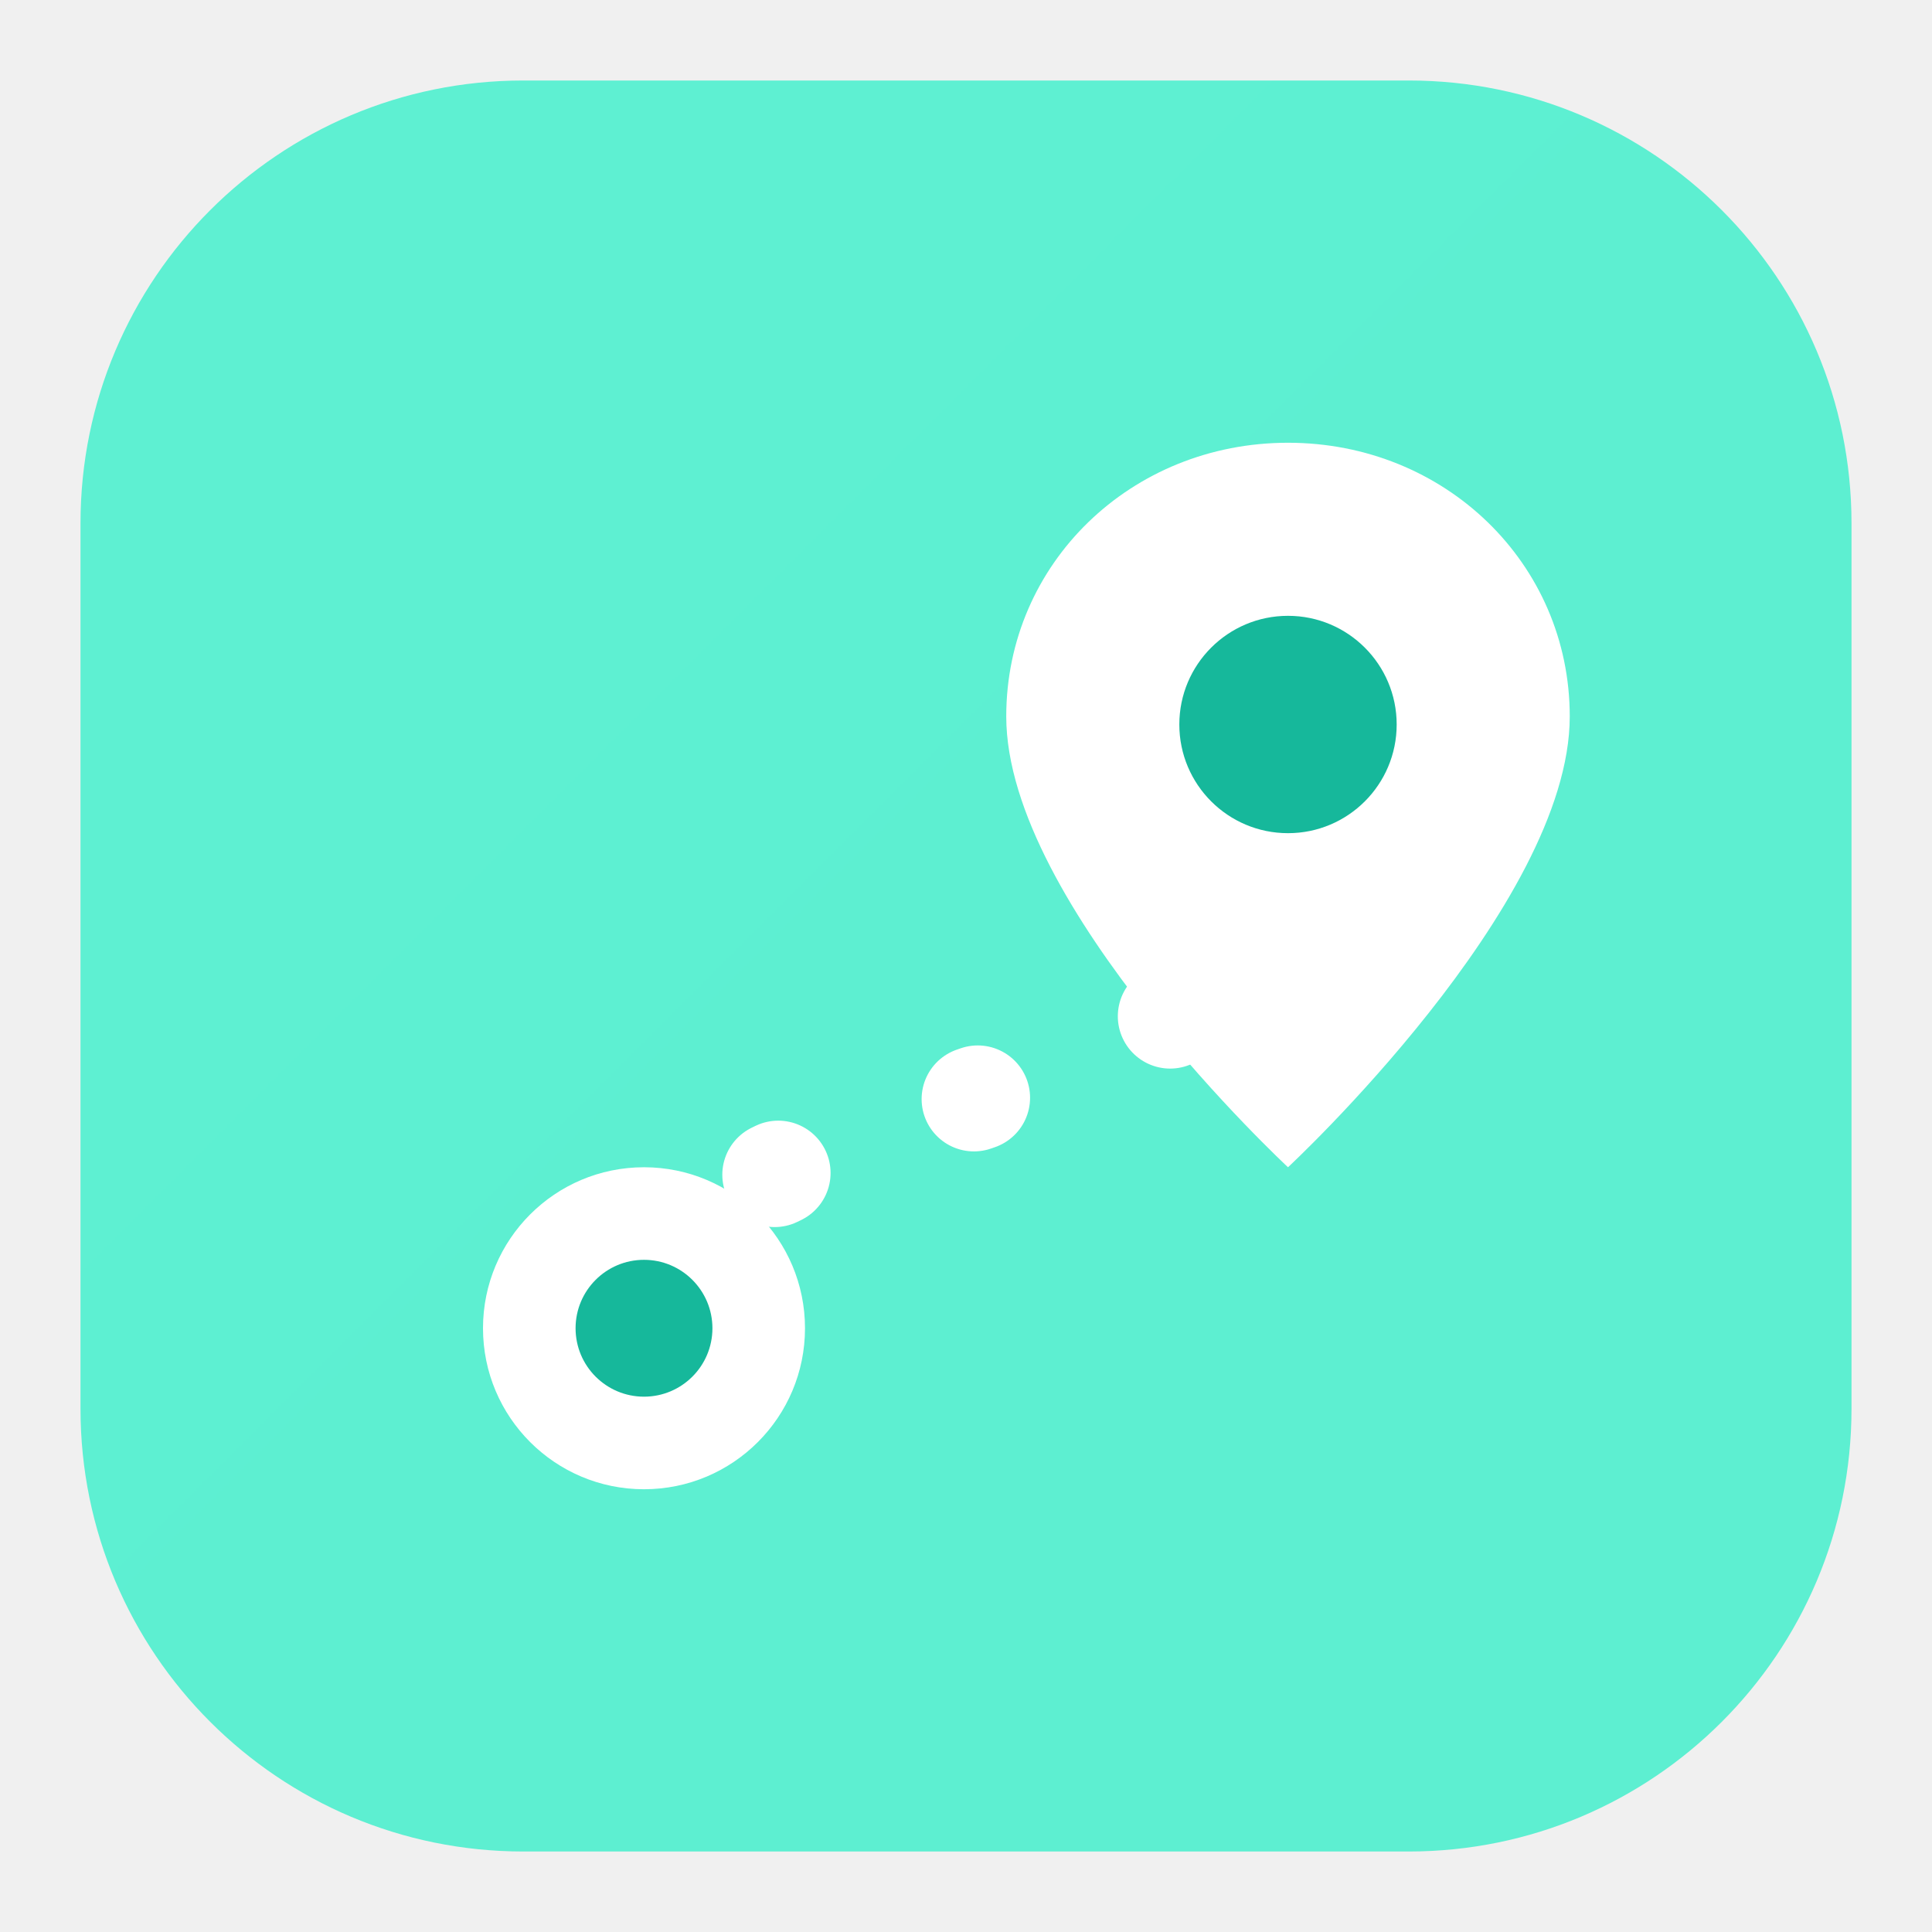
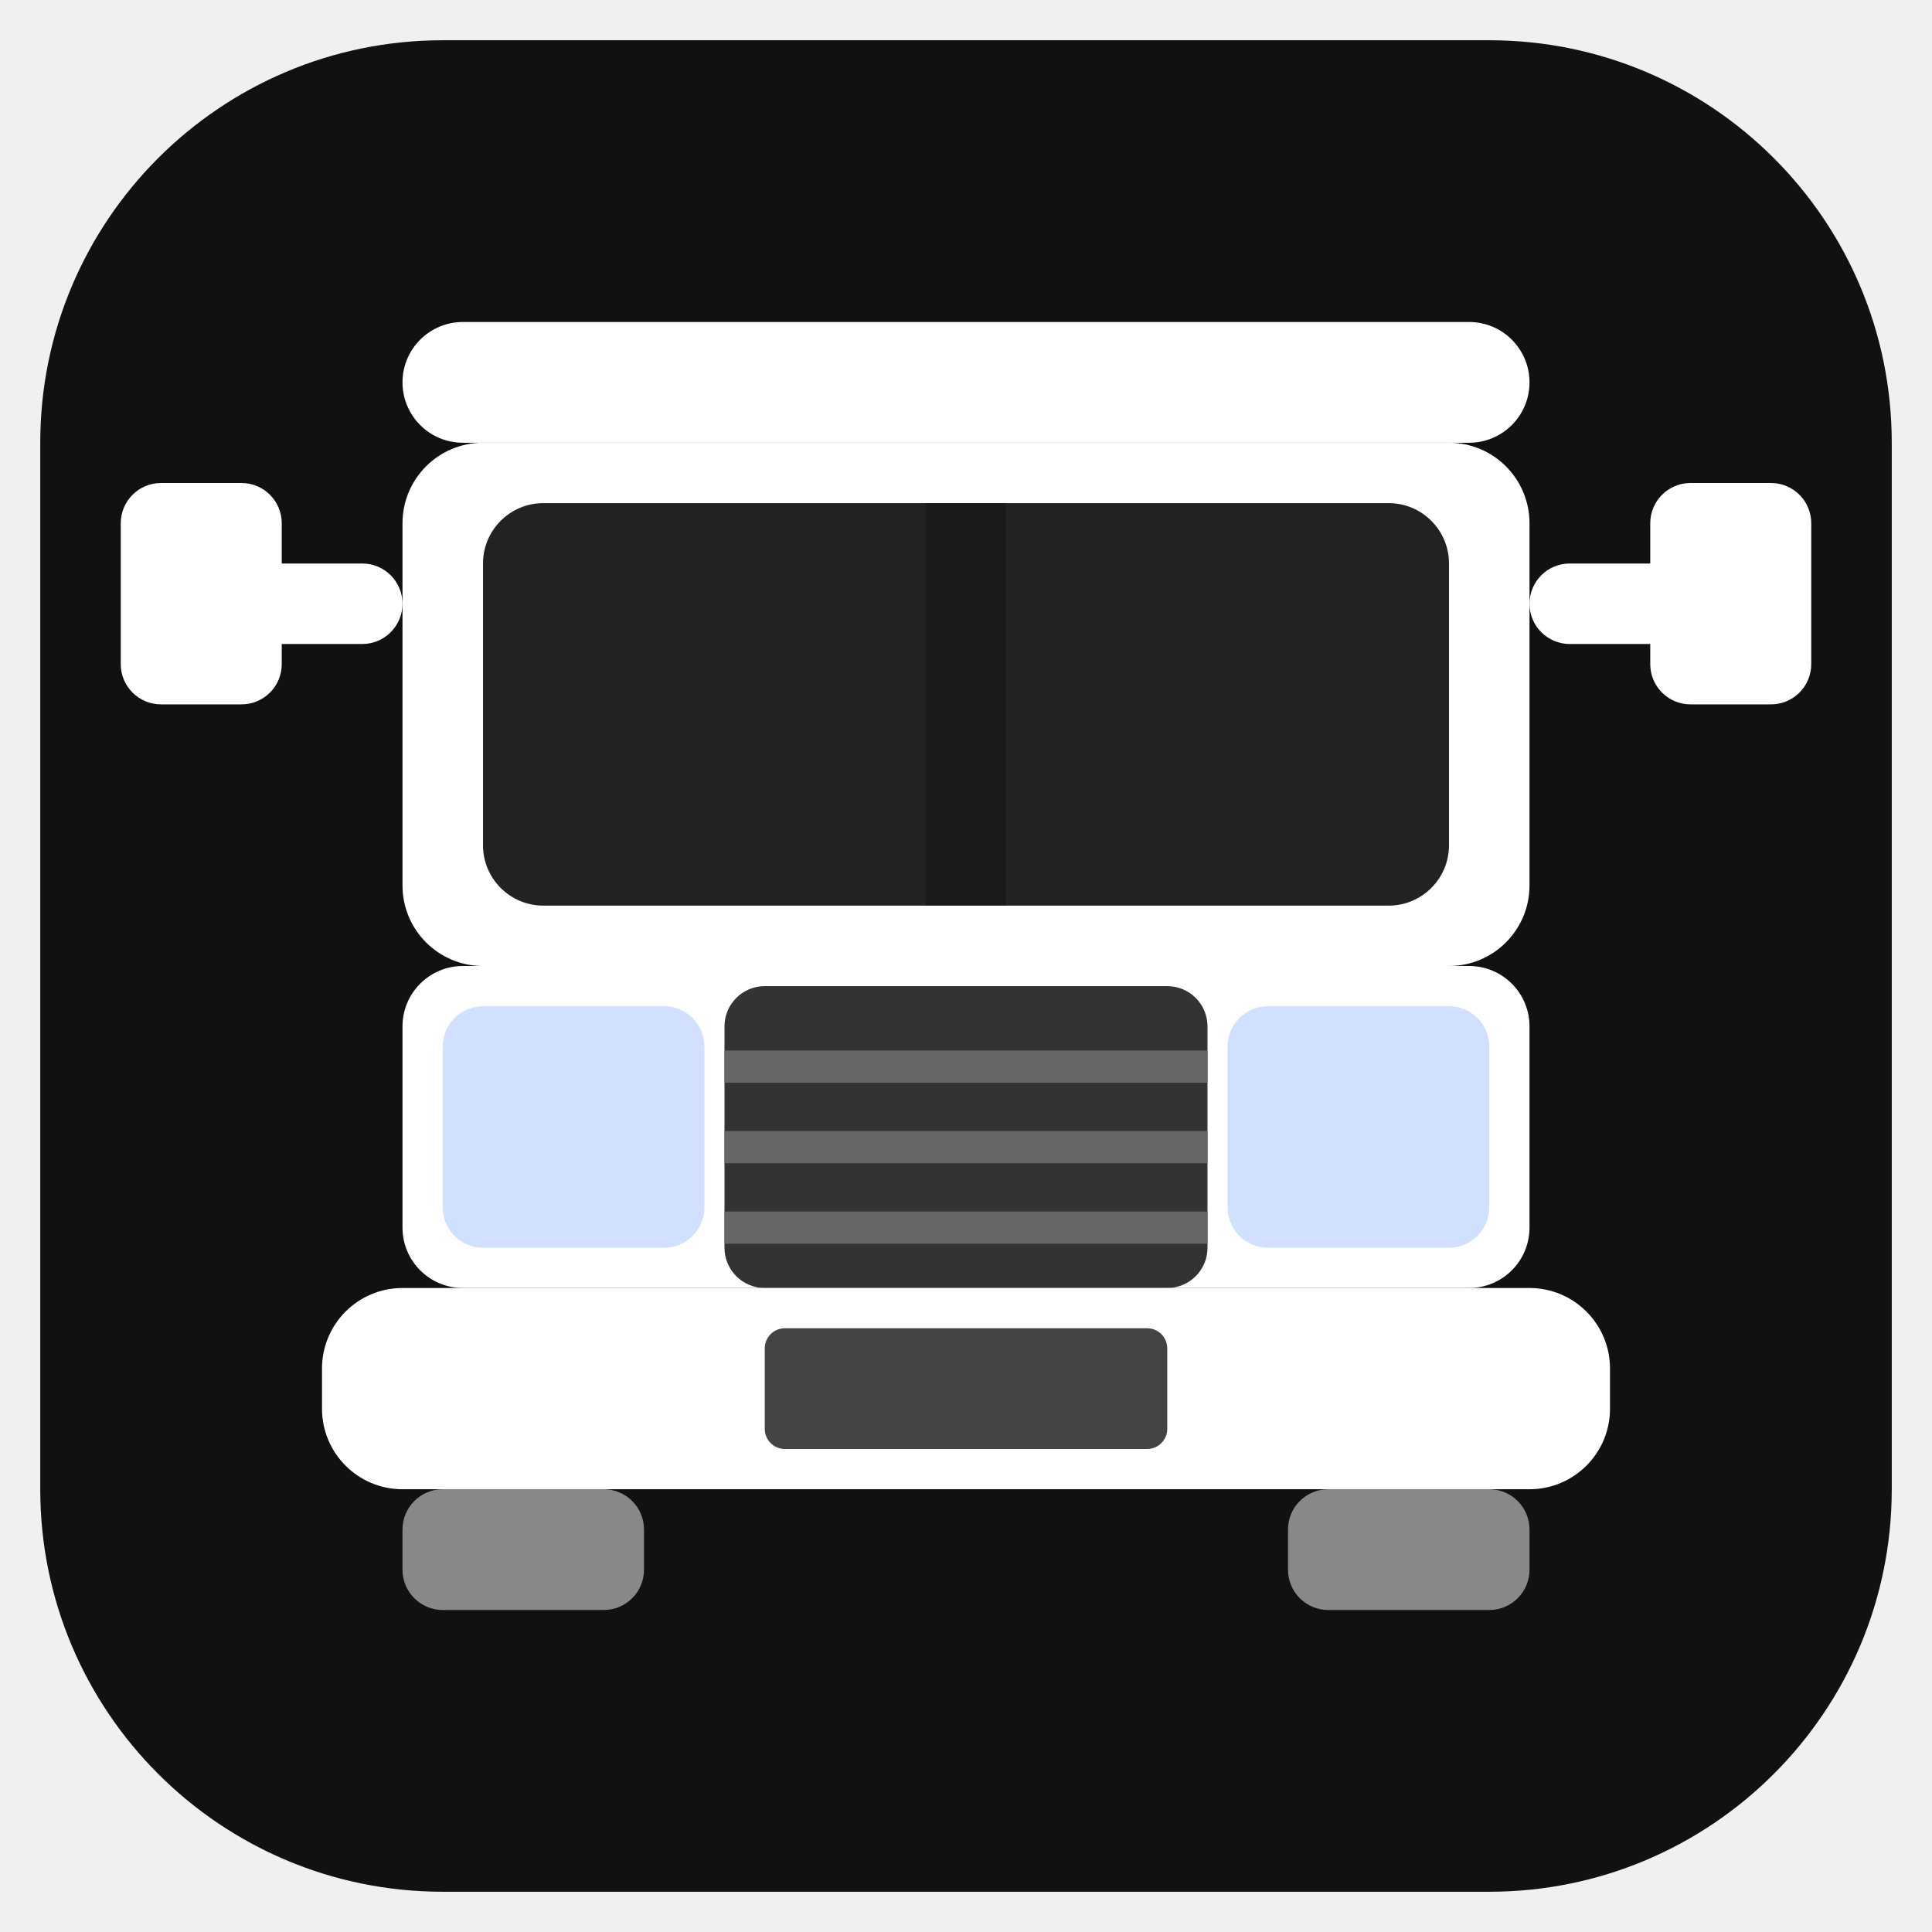
<svg xmlns="http://www.w3.org/2000/svg" width="48" height="48" viewBox="0 0 48 48" fill="none">
-   <defs>
-     <linearGradient id="g" x1="0" y1="0" x2="48" y2="48">
-       <stop offset="0" stop-color="#5ef0d2" />
-       <stop offset="1" stop-color="#16b89b" />
-     </linearGradient>
-   </defs>
-   <rect x="2" y="2" width="44" height="44" rx="11" fill="url(#g)" />
-   <path d="M16 33 C 16 27, 32 28, 32 21" stroke="#fff" stroke-width="2.6" stroke-linecap="round" stroke-dasharray="0.1 5.2" fill="none" />
-   <circle cx="16" cy="33" r="4" fill="#fff" />
-   <circle cx="16" cy="33" r="1.7" fill="#16b89b" />
-   <path d="M32 11 c -3.9 0 -7 3 -7 6.8 c 0 4.7 7 11.2 7 11.2 s 7 -6.5 7 -11.2 c 0 -3.8 -3.1 -6.8 -7 -6.8 z" fill="#fff" />
-   <circle cx="32" cy="18" r="2.7" fill="#16b89b" />
+   <rect x="1" y="1" width="46" height="46" rx="10" fill="#111111" />
+   <rect x="10" y="8" width="28" height="3" rx="1.5" fill="#ffffff" />
+   <rect x="10" y="11" width="28" height="13" rx="2" fill="#ffffff" />
+   <rect x="12" y="12.5" width="24" height="10" rx="1.5" fill="#222222" />
+   <rect x="23" y="12.5" width="2" height="10" fill="#111111" opacity="0.5" />
+   <rect x="5" y="14" width="5" height="2" rx="1" fill="#ffffff" />
+   <rect x="3" y="12" width="4" height="5.5" rx="1" fill="#ffffff" />
+   <rect x="38" y="14" width="5" height="2" rx="1" fill="#ffffff" />
+   <rect x="41" y="12" width="4" height="5.5" rx="1" fill="#ffffff" />
+   <rect x="10" y="24" width="28" height="8" rx="1.5" fill="#ffffff" />
+   <rect x="11" y="25" width="6.5" height="6" rx="1" fill="#ccddff" opacity="0.9" />
+   <rect x="30.5" y="25" width="6.5" height="6" rx="1" fill="#ccddff" opacity="0.9" />
+   <rect x="18" y="24.5" width="12" height="7.5" rx="1" fill="#333333" />
+   <line x1="18" y1="26.5" x2="30" y2="26.5" stroke="#666666" stroke-width="0.8" />
+   <line x1="18" y1="28.5" x2="30" y2="28.5" stroke="#666666" stroke-width="0.8" />
+   <line x1="18" y1="30.5" x2="30" y2="30.5" stroke="#666666" stroke-width="0.8" />
+   <rect x="8" y="32" width="32" height="5" rx="2" fill="#ffffff" />
+   <rect x="19" y="33" width="10" height="3" rx="0.5" fill="#444444" />
+   <rect x="10" y="37" width="6" height="3" rx="1" fill="#ffffff" opacity="0.5" />
+   <rect x="32" y="37" width="6" height="3" rx="1" fill="#ffffff" opacity="0.5" />
</svg>
